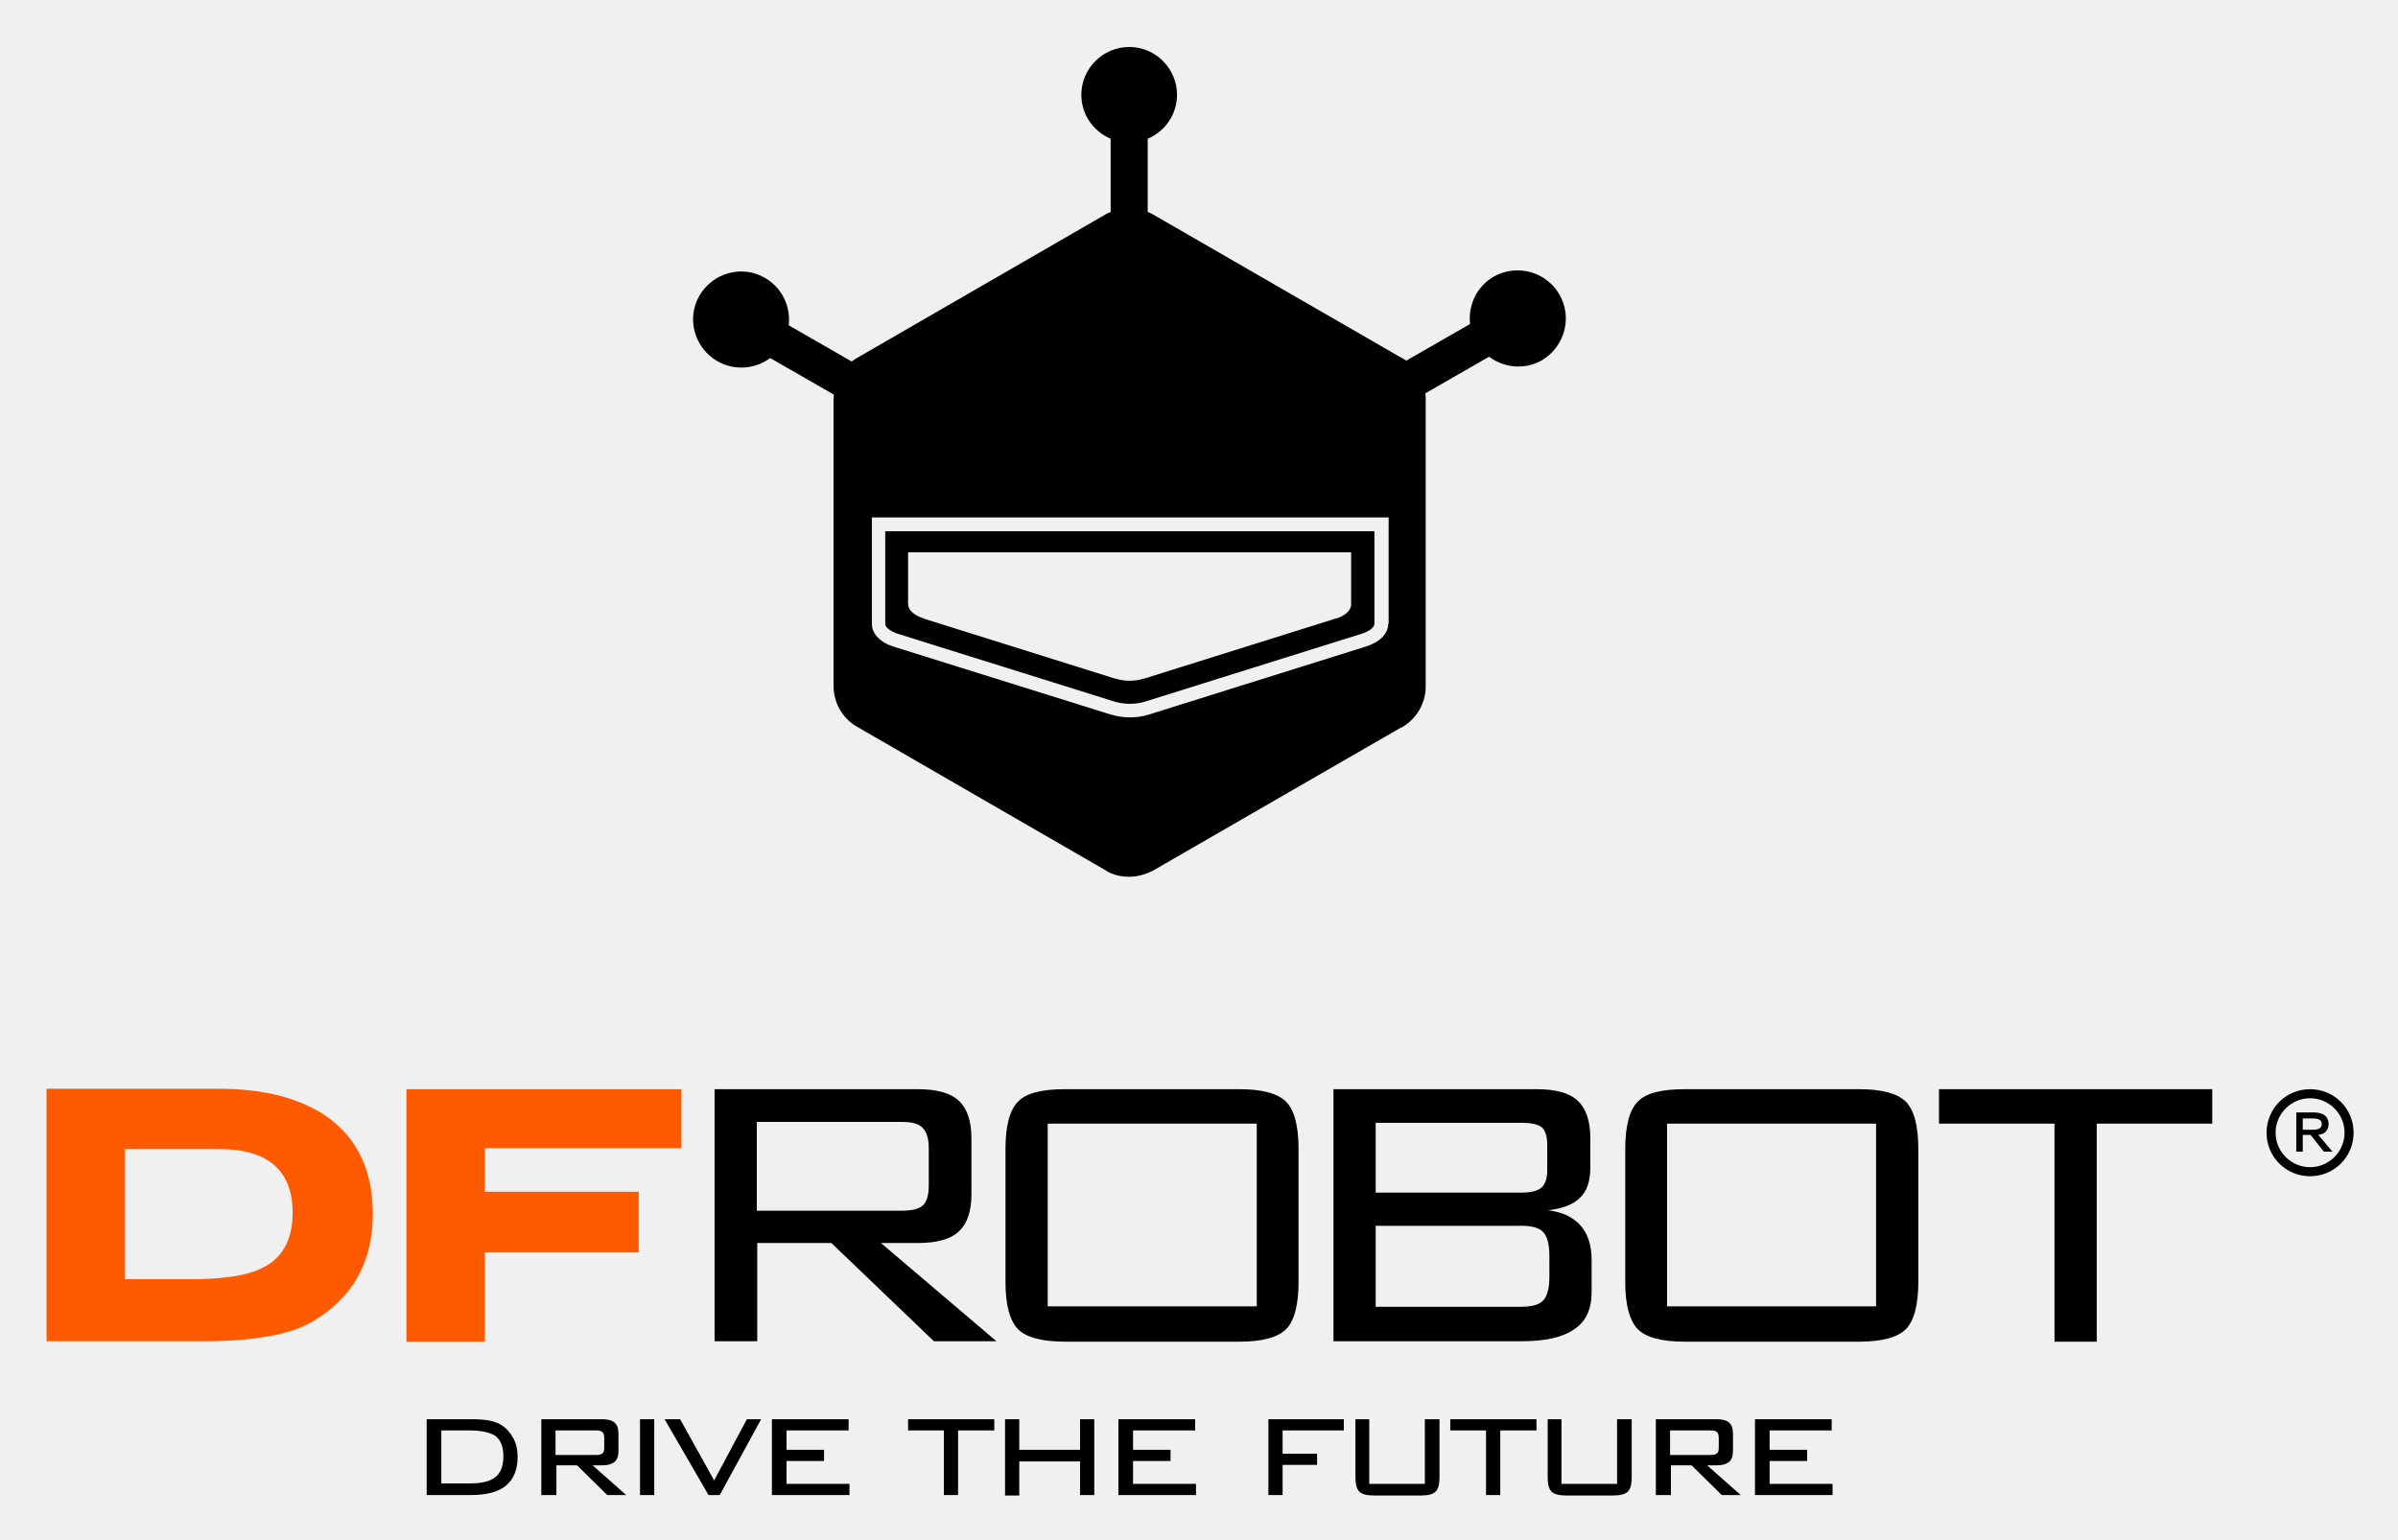
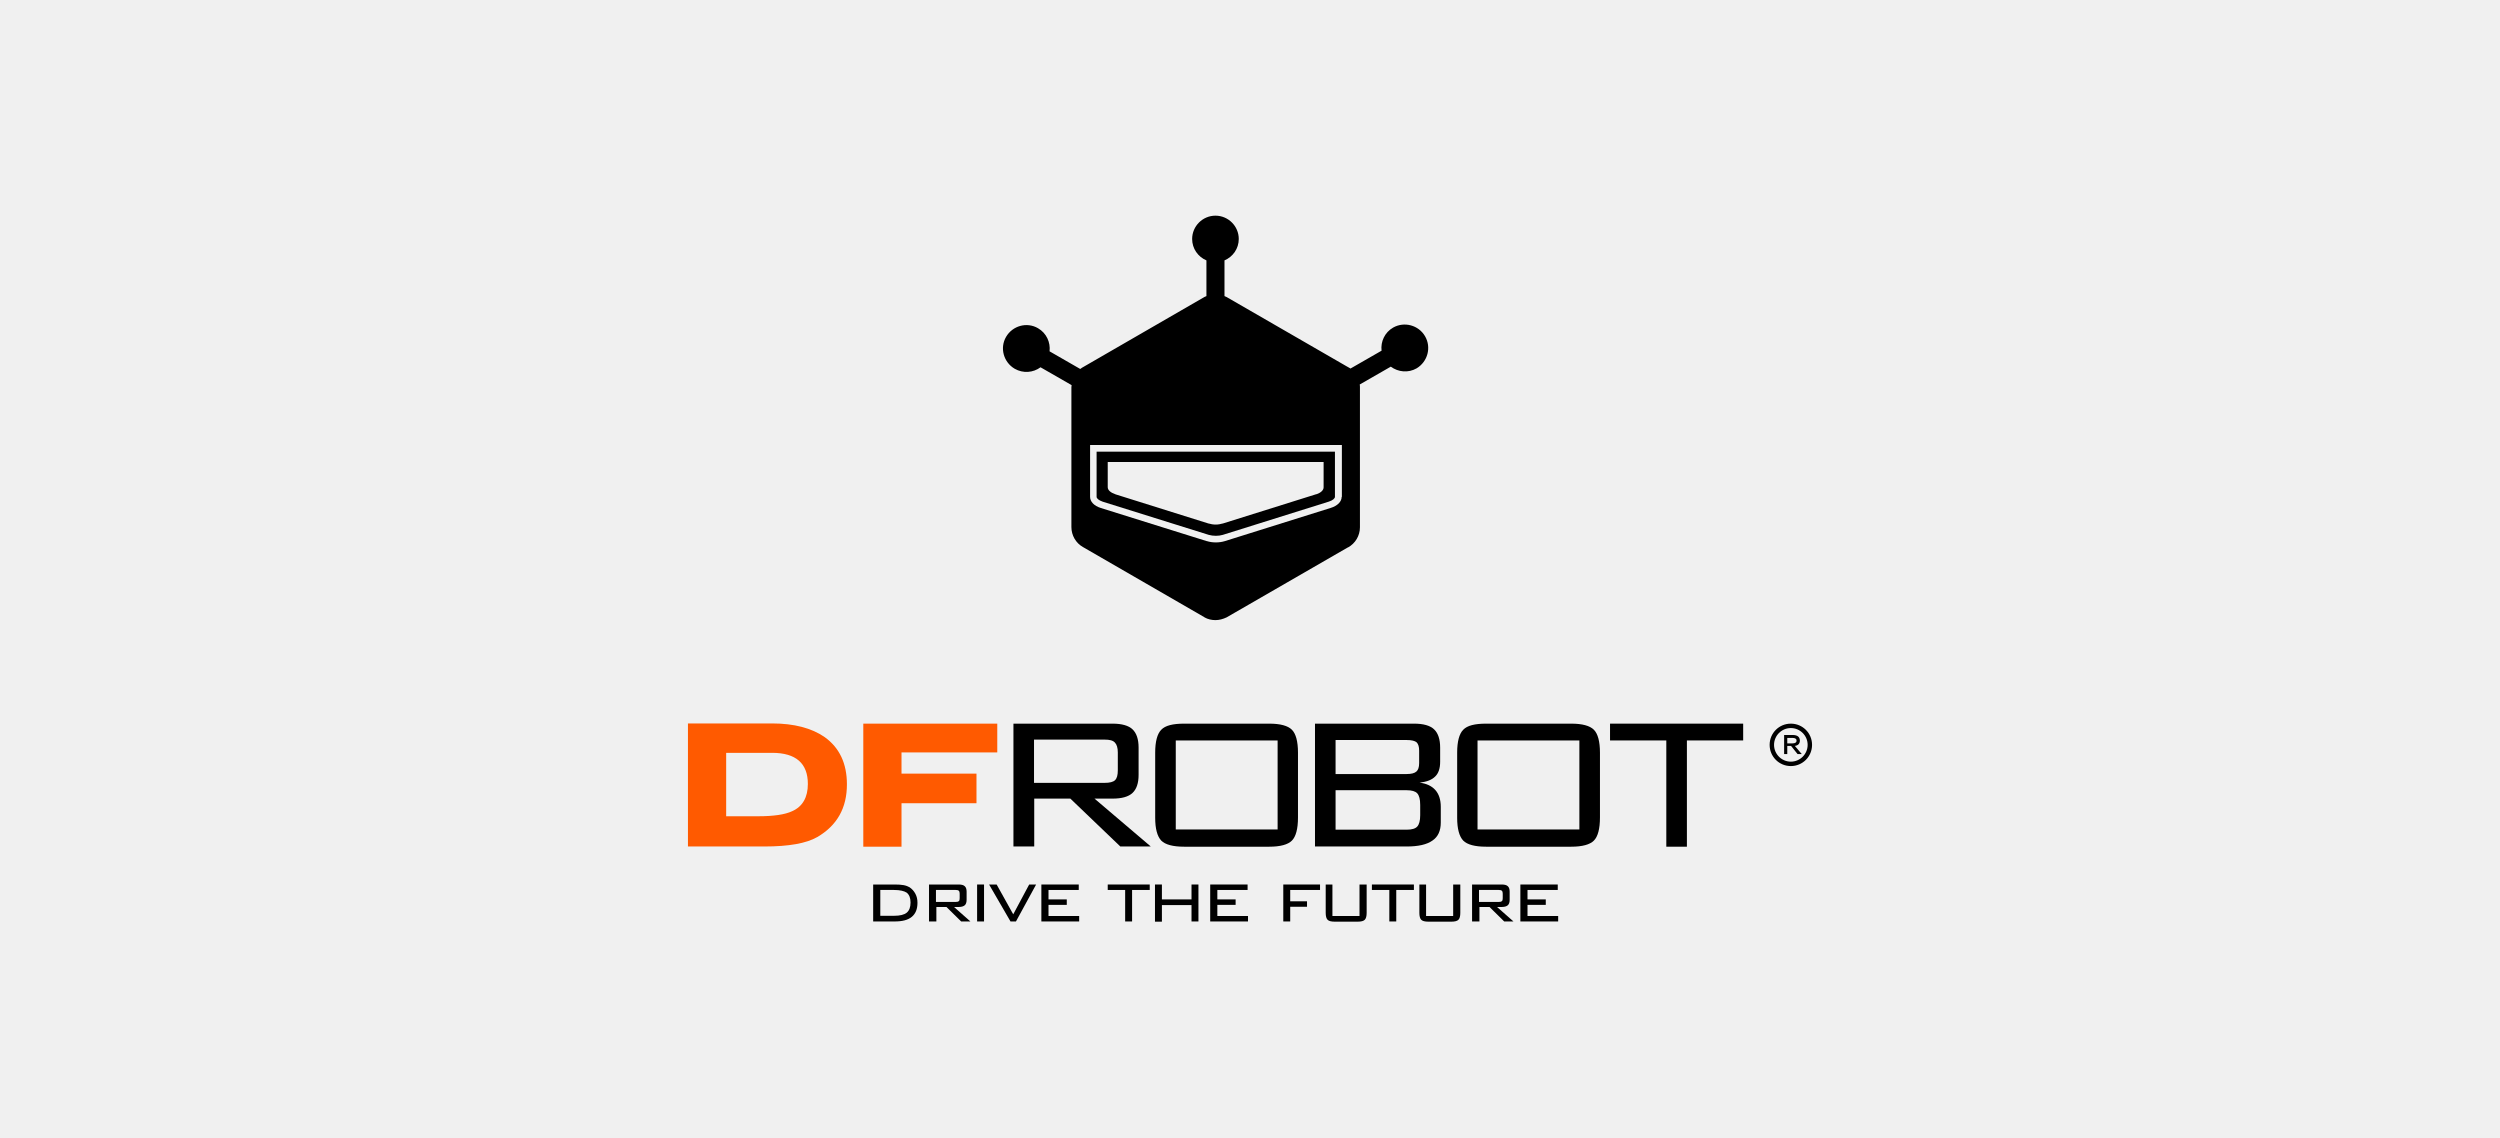
- <svg xmlns="http://www.w3.org/2000/svg" role="img" viewBox="316.80 91.80 556.40 357.40">
-   <style>svg {enable-background:new 0 0 1190.5 541.5}</style>
-   <path d="M426.1 421.2c1.7 0 3.1.1 4.2.3 1.1.2 2.1.6 2.8 1 1.2.8 2.1 1.8 2.8 3.1.7 1.3 1 2.7 1 4.3 0 3-.9 5.2-2.7 6.7-1.8 1.5-4.5 2.2-8.2 2.2h-10.2v-17.6h10.3zm-.4 2.6h-6.5v12.3h6.5c2.9 0 4.9-.5 6.1-1.5 1.2-1 1.8-2.6 1.8-4.8 0-2.2-.6-3.7-1.8-4.7-1.2-.8-3.2-1.3-6.1-1.3zm16.7 15v-17.6h14.2c1.3 0 2.3.3 2.8.8.6.5.9 1.4.9 2.6v3.9c0 1.2-.3 2.1-.9 2.6-.6.5-1.5.8-2.8.8h-2.3l7.8 6.9h-4.4l-7-6.9h-4.8v6.9h-3.5zm12.7-15h-9.4v5.7h9.4c.7 0 1.2-.1 1.5-.4.3-.2.4-.7.4-1.4v-2.1c0-.6-.1-1.1-.4-1.4-.3-.3-.8-.4-1.5-.4zm13.5 15h-3.3v-17.6h3.3v17.6zm12.6 0L471 421.2h3.6l7.9 14.2 7.6-14.2h3.3l-9.6 17.6h-2.6zm14.7 0v-17.6h17.8v2.6h-14.4v4.5h8.7v2.6h-8.7v5.3h14.6v2.6h-18zm43.2-15v15h-3.3v-15h-8.3v-2.6h20v2.6h-8.4zm10.9 15v-17.6h3.3v7.1h14.1v-7.1h3.3v17.6h-3.3V431h-14.1v7.9H550zm26.3 0v-17.6h17.8v2.6h-14.4v4.5h8.7v2.6h-8.7v5.3h14.6v2.6h-18zm34.8 0v-17.6h17.5v2.6h-14.2v5.4h8v2.6h-8v7h-3.3zm23.4-17.6v15h12.9v-15h3.4v13.5c0 1.6-.3 2.7-.9 3.3-.6.6-1.7.9-3.4.9h-10.9c-1.7 0-2.8-.3-3.4-.9-.6-.6-.9-1.7-.9-3.3v-13.5h3.2zm30.4 2.6v15h-3.3v-15h-8.3v-2.6h20v2.6h-8.4zm14.2-2.6v15H692v-15h3.4v13.5c0 1.6-.3 2.7-.9 3.3-.6.6-1.7.9-3.4.9h-10.9c-1.7 0-2.8-.3-3.4-.9-.6-.6-.9-1.7-.9-3.3v-13.5h3.2zm21.9 17.6v-17.6h14.2c1.3 0 2.3.3 2.8.8.6.5.9 1.4.9 2.6v3.9c0 1.2-.3 2.1-.9 2.6-.6.5-1.5.8-2.8.8h-2.3l7.8 6.9h-4.4l-7-6.9h-4.8v6.9H701zm12.7-15h-9.4v5.7h9.4c.7 0 1.2-.1 1.5-.4.3-.2.4-.7.4-1.4v-2.1c0-.6-.1-1.1-.4-1.4-.3-.3-.8-.4-1.5-.4zm10.3 15v-17.6h17.8v2.6h-14.4v4.5h8.7v2.6h-8.7v5.3H742v2.6h-18zm-45.4-278.7c-3.1-5.3-9.9-7.1-15.2-4.1-4 2.3-6 6.7-5.5 11l-14.8 8.5c-.1-.1-.2-.1-.3-.2-.5-.3-1-.6-1.6-.9l-57-32.9-.2-.1c-.3-.1-.6-.3-.9-.4v-17c4-1.7 6.8-5.6 6.8-10.2 0-6.1-5-11.1-11.1-11.1s-11.1 5-11.1 11.1c0 4.6 2.8 8.5 6.8 10.2v17c-.3.1-.6.3-.9.4l-58.5 33.8-.1.1c-.2.1-.4.3-.6.4l-14.6-8.4c.5-4.3-1.5-8.7-5.5-11-5.3-3.1-12.1-1.2-15.2 4.1-3.1 5.3-1.2 12.1 4.1 15.2 4 2.3 8.8 1.9 12.3-.7l14.8 8.5c0 .3-.1.7-.1 1V251c0 3.9 2.1 7.6 5.5 9.5l57.8 33.4.1.1c1.6.9 3.4 1.3 5.2 1.3 1.8 0 3.6-.5 5.3-1.3l57.7-33.3h.1c3.5-1.9 5.7-5.6 5.7-9.6v-66.7c0-.4 0-.9-.1-1.3l14.8-8.5c3.5 2.6 8.3 3.1 12.3.8 5.3-3.2 7.1-10 4-15.3zm-39.7 76.5c0 2.3-2 4.3-5.3 5.3l-50.4 15.8c-1.3.4-2.8.6-4.2.6-1.5 0-2.9-.2-4.2-.6h-.1l-50.5-15.8c-3.2-1-5.1-3-5.1-5.3v-24.7H639v24.7z" />
-   <path d="M525.1 238.9l50.5 15.8c2.1.6 4.7.6 6.7 0l50.4-15.8c2-.6 3-1.6 3-2.3v-21.5H522.2v21.5c0 .7.9 1.6 2.9 2.3zm2.4-18.9h102.8v12.1c0 1.4-1.5 2.7-3.6 3.3h-.1l-44.3 13.9h-.1c-1 .3-2.1.5-3.3.5-1.2 0-2.3-.2-3.3-.5h-.1l-44.3-13.9-.2-.1c-2.1-.7-3.5-1.9-3.5-3.3v-12z" />
-   <path fill="#ff5a00" d="M403.3 373.5c0 11.3-4.7 19.6-14.1 25.1-5.2 3-13.6 4.5-25.2 4.5h-36.4v-58.6h40c10.5 0 18.9 2.2 25.1 6.5 7.1 5.1 10.6 12.6 10.6 22.5zm-18.6-.2c0-9.8-5.7-14.8-17-14.8h-21.9v30.2h15.3c7.3 0 12.7-.8 16.1-2.4 5-2.2 7.5-6.6 7.5-13zm90.2-15h-45.6v10.1H465v14.1h-35.7v20.7h-18.2v-58.6h63.8v13.7z" />
-   <path d="M482.6 403.2v-58.6h47.2c4.4 0 7.6.9 9.5 2.7 1.9 1.8 2.9 4.7 2.9 8.7v13c0 4-1 6.8-2.9 8.6-1.9 1.8-5.1 2.7-9.5 2.7h-8.6l26.8 22.8h-14.5l-23.8-22.8h-17.2v22.8h-9.9zm43.4-51h-33.6v20.6H526c2.4 0 4.1-.4 5-1.3.9-.9 1.3-2.4 1.3-4.7v-8.5c0-2.2-.5-3.8-1.4-4.7-.9-1-2.5-1.4-4.9-1.4zm24.1 6.2c0-5.3 1-9 2.9-10.9 1.9-2 5.5-2.9 10.9-2.9h40.5c5.3 0 8.9 1 10.8 2.9 1.9 1.9 2.9 5.6 2.9 10.9v30.9c0 5.4-1 9.1-2.9 11-1.9 1.9-5.5 2.9-10.8 2.9h-40.5c-5.4 0-9-1-10.9-2.9-1.9-2-2.9-5.6-2.9-10.9v-31zm9.8 36.6h48.5v-42.4h-48.5V395zm66.3 8.2v-58.6h47.2c4.4 0 7.6.9 9.5 2.7 1.9 1.8 2.9 4.7 2.9 8.7v6.8c0 3.1-.8 5.5-2.4 7-1.6 1.6-4 2.5-7.4 2.9 3.3.4 5.8 1.6 7.5 3.5 1.7 1.9 2.6 4.6 2.6 8v7.5c0 3.9-1.3 6.8-4 8.6-2.7 1.9-6.8 2.8-12.2 2.8h-43.7zm49.6-39.8v-5.9c0-1.9-.4-3.2-1.2-4-.8-.7-2.4-1.1-4.7-1.1H636v16.2h33.8c2.3 0 3.8-.4 4.7-1.2.8-.7 1.3-2 1.3-4zm.5 24.8v-4.9c0-2.7-.5-4.5-1.4-5.5-.9-1-2.6-1.5-5.1-1.5H636v18.8h33.8c2.5 0 4.2-.5 5.1-1.5.9-1 1.4-2.8 1.4-5.4zm17.6-29.8c0-5.3 1-9 2.9-10.9 1.9-2 5.5-2.9 10.9-2.9h40.5c5.3 0 8.9 1 10.8 2.9 1.9 1.9 2.9 5.6 2.9 10.9v30.9c0 5.4-1 9.1-2.9 11-1.9 1.9-5.5 2.9-10.8 2.9h-40.5c-5.4 0-9-1-10.9-2.9-1.9-2-2.9-5.6-2.9-10.9v-31zm9.7 36.6h48.5v-42.4h-48.5V395zm99.7-42.4v50.6h-9.8v-50.6h-26.8v-8h63.4v8h-26.8z" />
-   <path d="M852.8 364.8c-5.6 0-10.1-4.5-10.1-10.1s4.5-10.1 10.1-10.1 10.1 4.5 10.1 10.1-4.5 10.1-10.1 10.1zm0-18.1c-4.4 0-8 3.6-8 8s3.6 8 8 8 8-3.6 8-8-3.6-8-8-8z" />
-   <path d="M858 359.1h-2l-3.1-3.9h-1.8v3.9h-1.5V350h4.3c2.1.1 3.1.9 3.2 2.6 0 1.5-.8 2.4-2.4 2.6l3.3 3.9zm-6.9-7.7v2.6h2.5c1.3 0 2-.5 1.9-1.4 0-.8-.7-1.2-1.9-1.2h-2.5z" />
+ <svg xmlns="http://www.w3.org/2000/svg" version="1.1" id="图层_1" x="0px" y="0px" viewBox="0 0 1190.5 541.5" style="enable-background:new 0 0 1190.5 541.5;" xml:space="preserve">
+   <style type="text/css">
+ 	.st0{display:none;}
+ 	.st1{display:none;fill:#FFFFFF;}
+ 	.st2{fill:#FF5A00;}
+ </style>
+   <g>
+     <g>
+       <g>
+         <path d="M426.1,421.2c1.7,0,3.1,0.1,4.2,0.3c1.1,0.2,2.1,0.6,2.8,1c1.2,0.8,2.1,1.8,2.8,3.1c0.7,1.3,1,2.7,1,4.3     c0,3-0.9,5.2-2.7,6.7c-1.8,1.5-4.5,2.2-8.2,2.2h-10.2v-17.6H426.1z M425.7,423.8h-6.5v12.3h6.5c2.9,0,4.9-0.5,6.1-1.5     c1.2-1,1.8-2.6,1.8-4.8c0-2.2-0.6-3.7-1.8-4.7C430.6,424.3,428.6,423.8,425.7,423.8z" />
+         <path d="M442.4,438.8v-17.6h14.2c1.3,0,2.3,0.3,2.8,0.8c0.6,0.5,0.9,1.4,0.9,2.6v3.9c0,1.2-0.3,2.1-0.9,2.6     c-0.6,0.5-1.5,0.8-2.8,0.8h-2.3l7.8,6.9h-4.4l-7-6.9h-4.8v6.9H442.4z M455.1,423.8h-9.4v5.7h9.4c0.7,0,1.2-0.1,1.5-0.4     c0.3-0.2,0.4-0.7,0.4-1.4v-2.1c0-0.6-0.1-1.1-0.4-1.4C456.3,423.9,455.8,423.8,455.1,423.8z" />
+         <path d="M468.6,438.8h-3.3v-17.6h3.3V438.8z" />
+         <path d="M481.2,438.8L471,421.2h3.6l7.9,14.2l7.6-14.2h3.3l-9.6,17.6H481.2z" />
+         <path d="M495.9,438.8v-17.6h17.8v2.6h-14.4v4.5h8.7v2.6h-8.7v5.3h14.6v2.6H495.9z" />
+         <path d="M539.1,423.8v15h-3.3v-15h-8.3v-2.6h20v2.6H539.1z" />
+         <path d="M550,438.8v-17.6h3.3v7.1h14.1v-7.1h3.3v17.6h-3.3V431h-14.1v7.9H550z" />
+         <path d="M576.3,438.8v-17.6h17.8v2.6h-14.4v4.5h8.7v2.6h-8.7v5.3h14.6v2.6H576.3z" />
+         <path d="M611.1,438.8v-17.6h17.5v2.6h-14.2v5.4h8v2.6h-8v7H611.1z" />
+         <path d="M634.5,421.2v15h12.9v-15h3.4v13.5c0,1.6-0.3,2.7-0.9,3.3c-0.6,0.6-1.7,0.9-3.4,0.9h-10.9c-1.7,0-2.8-0.3-3.4-0.9     c-0.6-0.6-0.9-1.7-0.9-3.3v-13.5H634.5z" />
+         <path d="M664.9,423.8v15h-3.3v-15h-8.3v-2.6h20v2.6H664.9z" />
+         <path d="M679.1,421.2v15H692v-15h3.4v13.5c0,1.6-0.3,2.7-0.9,3.3c-0.6,0.6-1.7,0.9-3.4,0.9h-10.9c-1.7,0-2.8-0.3-3.4-0.9     c-0.6-0.6-0.9-1.7-0.9-3.3v-13.5H679.1z" />
+         <path d="M701,438.8v-17.6h14.2c1.3,0,2.3,0.3,2.8,0.8c0.6,0.5,0.9,1.4,0.9,2.6v3.9c0,1.2-0.3,2.1-0.9,2.6     c-0.6,0.5-1.5,0.8-2.8,0.8h-2.3l7.8,6.9h-4.4l-7-6.9h-4.8v6.9H701z M713.7,423.8h-9.4v5.7h9.4c0.7,0,1.2-0.1,1.5-0.4     c0.3-0.2,0.4-0.7,0.4-1.4v-2.1c0-0.6-0.1-1.1-0.4-1.4C714.9,423.9,714.4,423.8,713.7,423.8z" />
+         <path d="M724,438.8v-17.6h17.8v2.6h-14.4v4.5h8.7v2.6h-8.7v5.3h14.6v2.6H724z" />
+       </g>
+     </g>
+     <g>
+       <path d="M678.6,160.1c-3.1-5.3-9.9-7.1-15.2-4.1c-4,2.3-6,6.7-5.5,11l-14.8,8.5c-0.1-0.1-0.2-0.1-0.3-0.2l0,0l0,0    c-0.5-0.3-1-0.6-1.6-0.9l0,0l-57-32.9l-0.2-0.1c-0.3-0.1-0.6-0.3-0.9-0.4v-17c4-1.7,6.8-5.6,6.8-10.2c0-6.1-5-11.1-11.1-11.1    s-11.1,5-11.1,11.1c0,4.6,2.8,8.5,6.8,10.2v17c-0.3,0.1-0.6,0.3-0.9,0.4l-58.5,33.8l-0.1,0.1c-0.2,0.1-0.4,0.3-0.6,0.4l-14.6-8.4    c0.5-4.3-1.5-8.7-5.5-11c-5.3-3.1-12.1-1.2-15.2,4.1c-3.1,5.3-1.2,12.1,4.1,15.2c4,2.3,8.8,1.9,12.3-0.7l14.8,8.5    c0,0.3-0.1,0.7-0.1,1V251c0,3.9,2.1,7.6,5.5,9.5l57.8,33.4l0.1,0.1c1.6,0.9,3.4,1.3,5.2,1.3c1.8,0,3.6-0.5,5.3-1.3l57.7-33.3    l0.1,0c3.5-1.9,5.7-5.6,5.7-9.6v-66.7c0-0.4,0-0.9-0.1-1.3l14.8-8.5c3.5,2.6,8.3,3.1,12.3,0.8    C679.9,172.2,681.7,165.4,678.6,160.1z M638.9,236.6c0,2.3-2,4.3-5.3,5.3l-50.4,15.8c-1.3,0.4-2.8,0.6-4.2,0.6    c-1.5,0-2.9-0.2-4.2-0.6l-0.1,0l-50.5-15.8c-3.2-1-5.1-3-5.1-5.3v-24.7h119.9V236.6z" />
+       <path d="M525.1,238.9l50.5,15.8c2.1,0.6,4.7,0.6,6.7,0l50.4-15.8c2-0.6,3-1.6,3-2.3v-21.5H522.2v21.5    C522.2,237.3,523.1,238.2,525.1,238.9z M527.5,220h102.8v12.1c0,1.4-1.5,2.7-3.6,3.3l-0.1,0l-44.3,13.9l-0.1,0    c-1,0.3-2.1,0.5-3.3,0.5c-1.2,0-2.3-0.2-3.3-0.5l-0.1,0l-44.3-13.9l-0.2-0.1c-2.1-0.7-3.5-1.9-3.5-3.3V220z" />
+     </g>
+     <path class="st2" d="M403.3,373.5c0,11.3-4.7,19.6-14.1,25.1c-5.2,3-13.6,4.5-25.2,4.5h-36.4v-58.6h40c10.5,0,18.9,2.2,25.1,6.5   C399.8,356.1,403.3,363.6,403.3,373.5z M384.7,373.3c0-9.8-5.7-14.8-17-14.8h-21.9v30.2h15.3c7.3,0,12.7-0.8,16.1-2.4   C382.2,384.1,384.7,379.7,384.7,373.3z" />
+     <path class="st2" d="M474.9,358.3h-45.6v10.1H465v14.1h-35.7v20.7h-18.2v-58.6h63.8V358.3z" />
+     <g>
+       <path d="M482.6,403.2v-58.6h47.2c4.4,0,7.6,0.9,9.5,2.7c1.9,1.8,2.9,4.7,2.9,8.7V369c0,4-1,6.8-2.9,8.6c-1.9,1.8-5.1,2.7-9.5,2.7    h-8.6l26.8,22.8h-14.5l-23.8-22.8h-17.2v22.8H482.6z M526,352.2h-33.6v20.6H526c2.4,0,4.1-0.4,5-1.3c0.9-0.9,1.3-2.4,1.3-4.7v-8.5    c0-2.2-0.5-3.8-1.4-4.7C530,352.6,528.4,352.2,526,352.2z" />
+       <path d="M550.1,358.4c0-5.3,1-9,2.9-10.9c1.9-2,5.5-2.9,10.9-2.9h40.5c5.3,0,8.9,1,10.8,2.9c1.9,1.9,2.9,5.6,2.9,10.9v30.9    c0,5.4-1,9.1-2.9,11c-1.9,1.9-5.5,2.9-10.8,2.9h-40.5c-5.4,0-9-1-10.9-2.9c-1.9-2-2.9-5.6-2.9-10.9V358.4z M559.9,395h48.5v-42.4    h-48.5V395z" />
+       <path d="M626.2,403.2v-58.6h47.2c4.4,0,7.6,0.9,9.5,2.7c1.9,1.8,2.9,4.7,2.9,8.7v6.8c0,3.1-0.8,5.5-2.4,7c-1.6,1.6-4,2.5-7.4,2.9    c3.3,0.4,5.8,1.6,7.5,3.5c1.7,1.9,2.6,4.6,2.6,8v7.5c0,3.9-1.3,6.8-4,8.6c-2.7,1.9-6.8,2.8-12.2,2.8H626.2z M675.8,363.4v-5.9    c0-1.9-0.4-3.2-1.2-4c-0.8-0.7-2.4-1.1-4.7-1.1H636v16.2h33.8c2.3,0,3.8-0.4,4.7-1.2C675.3,366.7,675.8,365.4,675.8,363.4z     M676.3,388.2v-4.9c0-2.7-0.5-4.5-1.4-5.5c-0.9-1-2.6-1.5-5.1-1.5H636v18.8h33.8c2.5,0,4.2-0.5,5.1-1.5    C675.8,392.6,676.3,390.8,676.3,388.2z" />
+       <path d="M693.9,358.4c0-5.3,1-9,2.9-10.9c1.9-2,5.5-2.9,10.9-2.9h40.5c5.3,0,8.9,1,10.8,2.9c1.9,1.9,2.9,5.6,2.9,10.9v30.9    c0,5.4-1,9.1-2.9,11c-1.9,1.9-5.5,2.9-10.8,2.9h-40.5c-5.4,0-9-1-10.9-2.9c-1.9-2-2.9-5.6-2.9-10.9V358.4z M703.6,395h48.5v-42.4    h-48.5V395z" />
+       <path d="M803.3,352.6v50.6h-9.8v-50.6h-26.8v-8h63.4v8H803.3z" />
+     </g>
+     <g>
+       <g>
+         <path d="M852.8,364.8c-5.6,0-10.1-4.5-10.1-10.1c0-5.6,4.5-10.1,10.1-10.1s10.1,4.5,10.1,10.1     C862.9,360.3,858.4,364.8,852.8,364.8z M852.8,346.7c-4.4,0-8,3.6-8,8c0,4.4,3.6,8,8,8s8-3.6,8-8     C860.8,350.3,857.2,346.7,852.8,346.7z" />
+       </g>
+       <g>
+         <path d="M858,359.1h-2l-3.1-3.9h-1.8v3.9h-1.5V350h4.3c2.1,0.1,3.1,0.9,3.2,2.6c0,1.5-0.8,2.4-2.4,2.6L858,359.1z M851.1,351.4     v2.6h2.5c1.3,0,2-0.5,1.9-1.4c0-0.8-0.7-1.2-1.9-1.2H851.1z" />
+       </g>
+     </g>
+   </g>
</svg>
